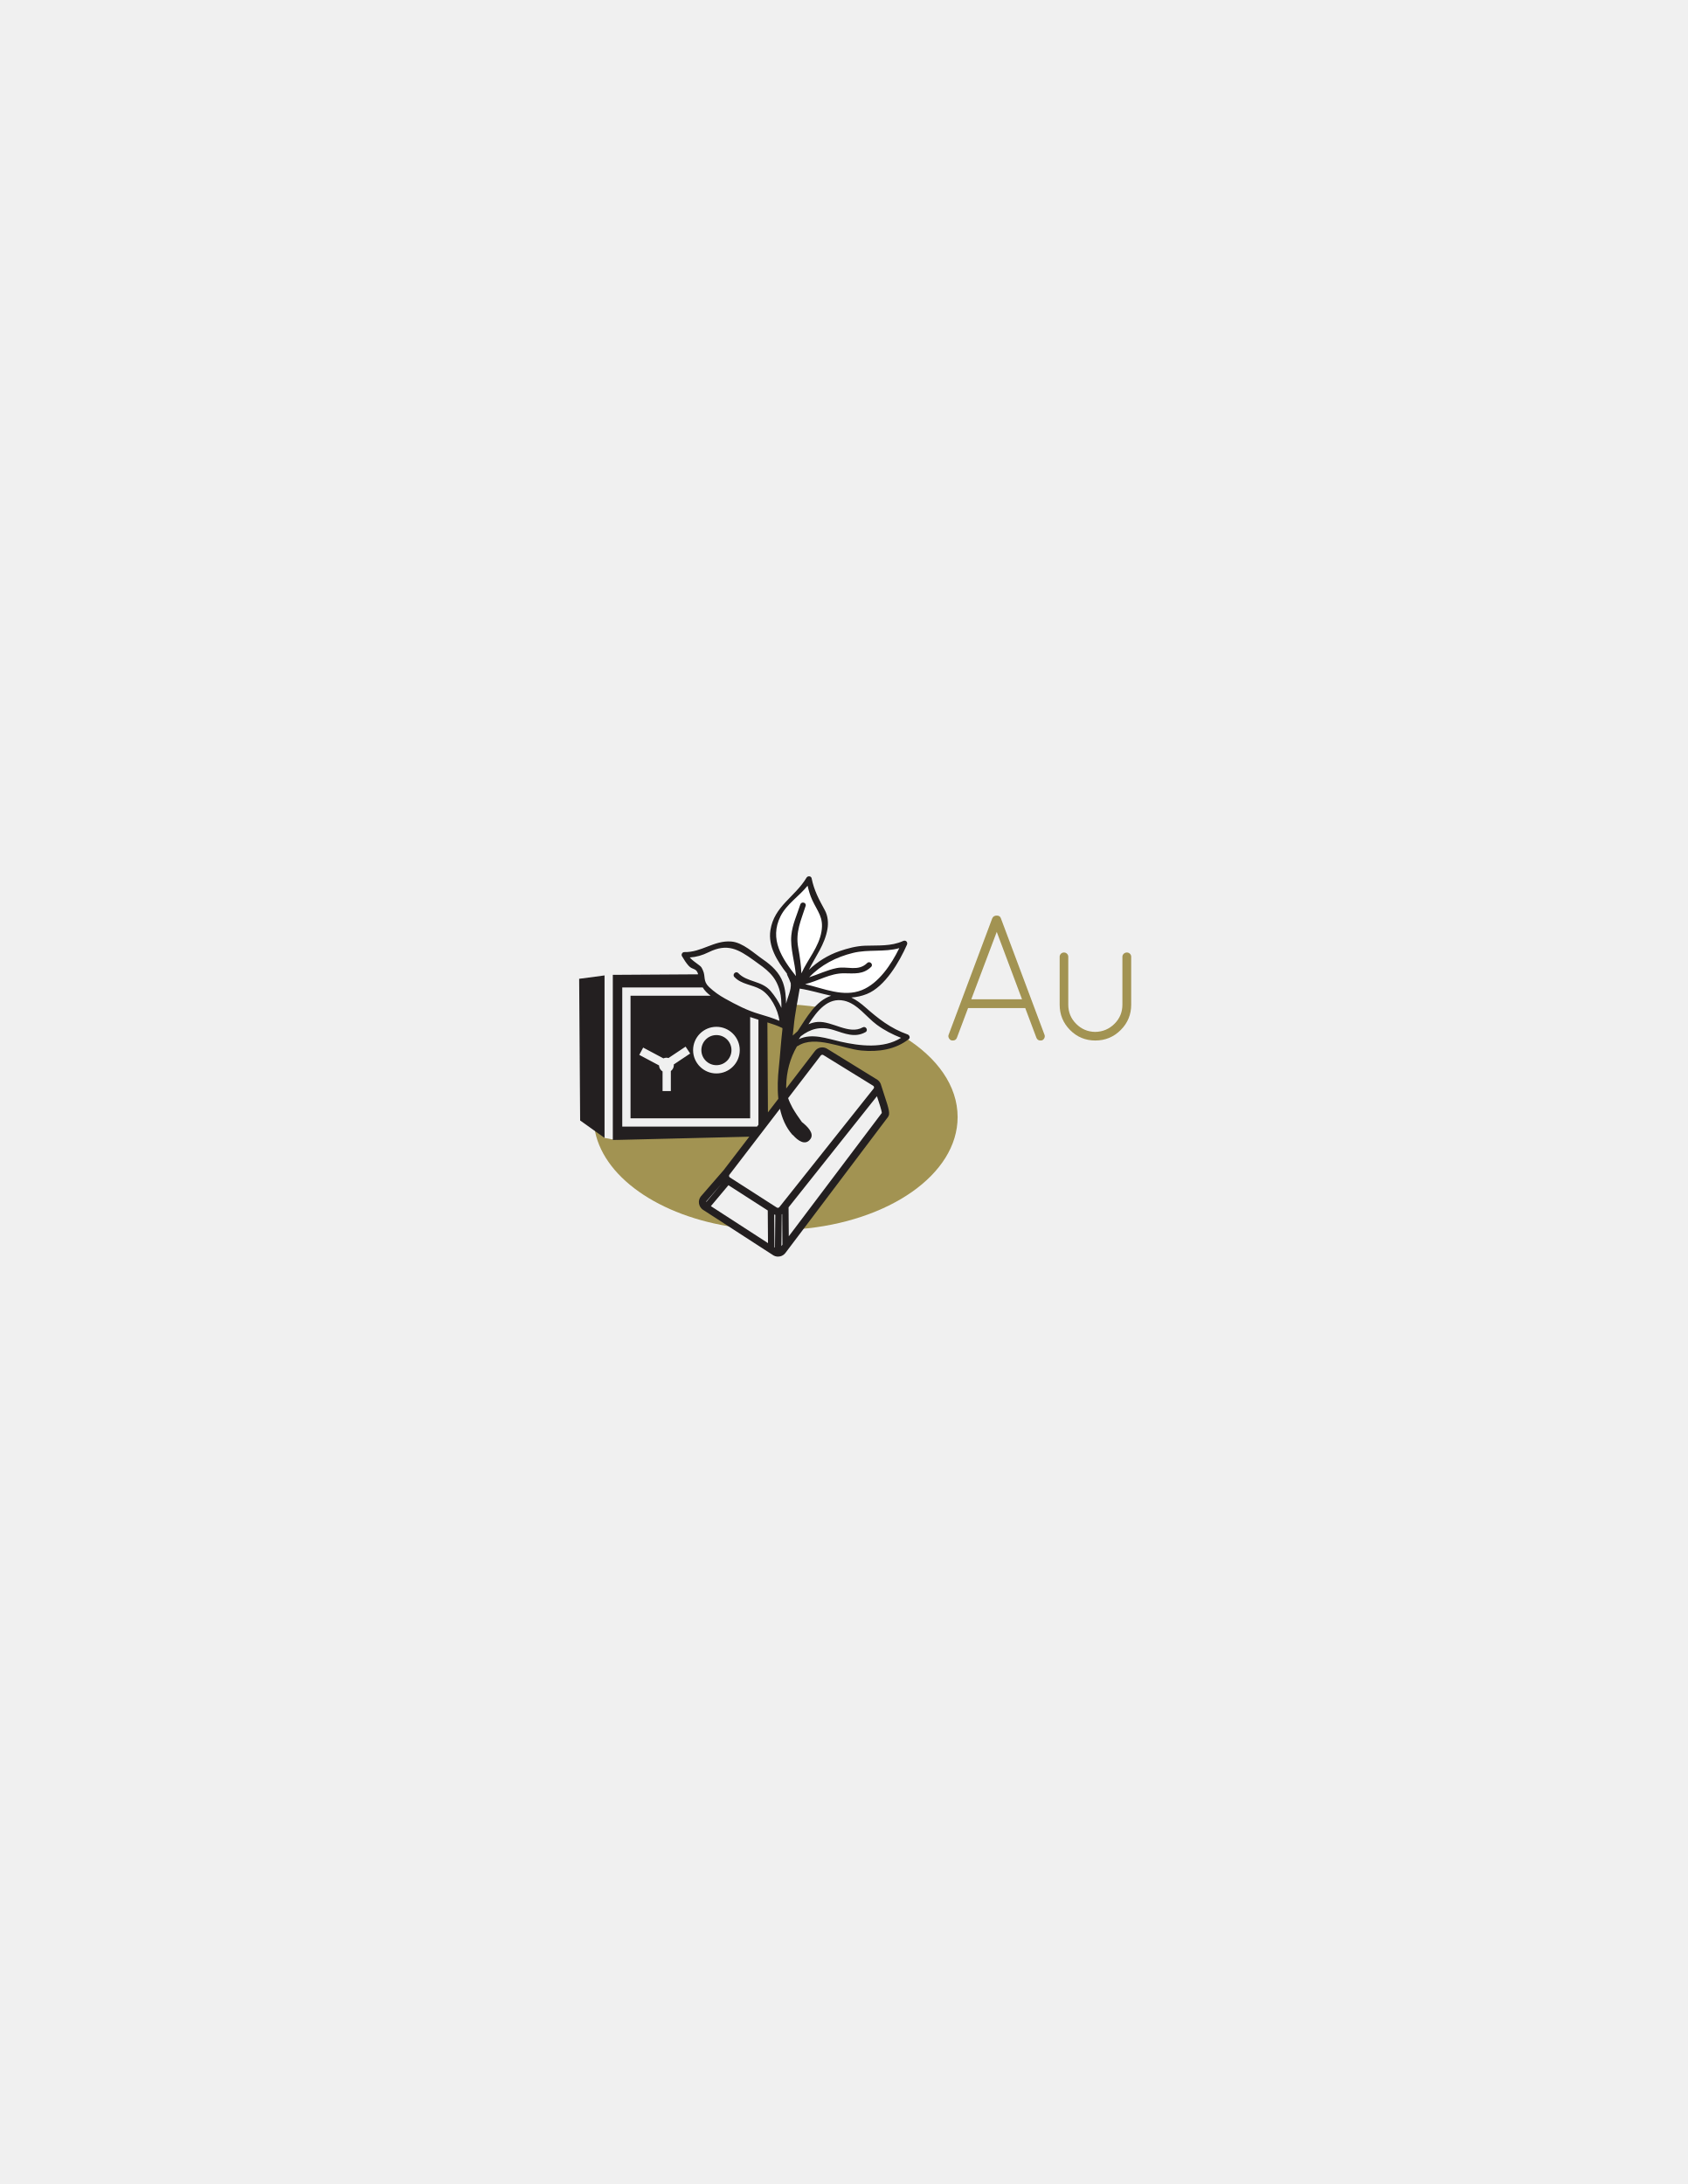
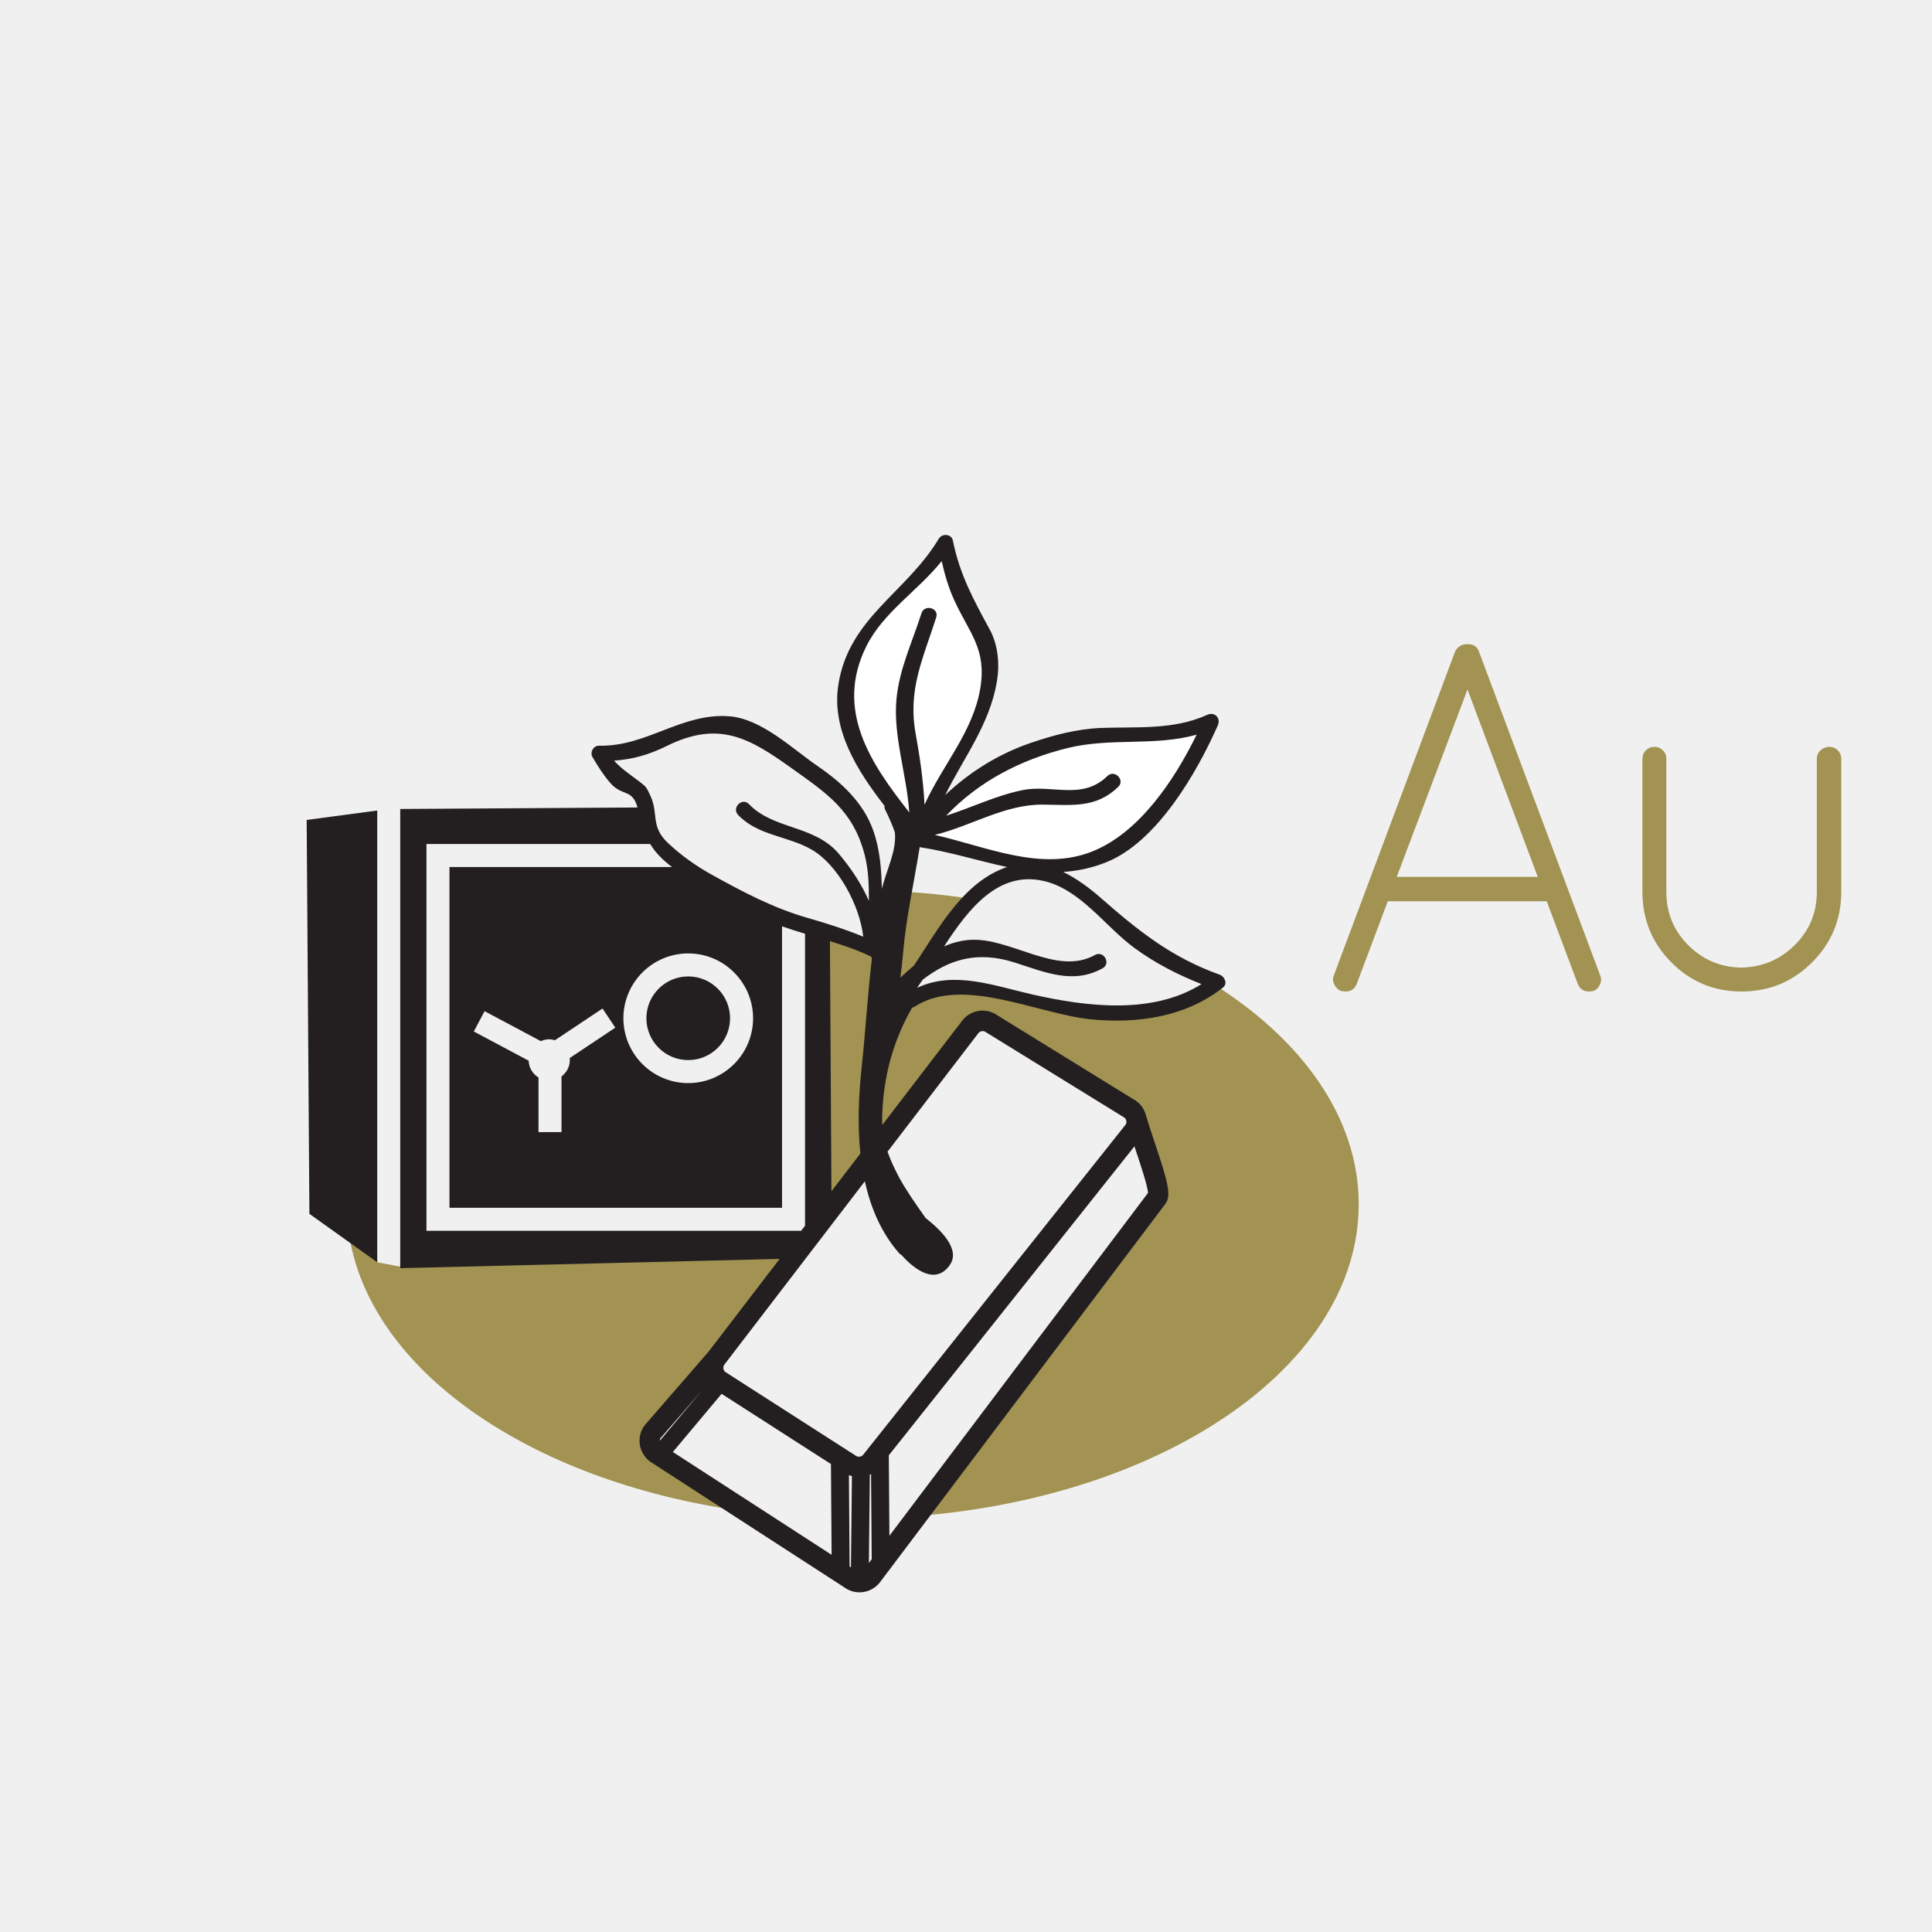
- <svg xmlns="http://www.w3.org/2000/svg" version="1.1" id="Layer_1" x="0px" y="0px" width="612px" height="792px" viewBox="0 0 612 792" enable-background="new 0 0 612 792" xml:space="preserve">
+ <svg xmlns="http://www.w3.org/2000/svg" version="1.1" id="Layer_1" x="0px" y="0px" width="252px" height="252px" viewBox="180 270 252 252" enable-background="new 180 270 252 252" xml:space="preserve">
  <g>
-     <path fill="#A29352" d="M327.78,376.044l-0.701,1.401l-3.891,1.769l-8.725,1.061l-6.603-1.179l-5.895-1.415l-6.485-0.825   l-6.721,1.415l-1.415-1.415l4.48-4.48l3.537-6.249l1.357-0.895c-4.115-0.615-8.379-0.991-12.753-1.102l0.667,7.893l-7.782-2.712   l-0.228-0.084l0.769,37.674l10.794-13.893l9.263-11.611l3.522,1.044l17.09,10.958l3.131,10.698l-31.244,41.622   c32.325-2.653,57.278-19.827,57.278-40.633C347.227,393.732,339.784,383.466,327.78,376.044z" />
-     <path fill="#A29352" d="M254.138,436.189l7.697-9.263l12.205-15.71h-42.301l-8.747,2.151l-3.789-0.723l-3.729-4.006   c2.477,17.914,23.502,32.529,51.088,36.419l-12.424-8.477V436.189z" />
+     <path fill="#A29352" d="M337.78,398.044l-0.701,1.401l-3.891,1.769l-8.725,1.061l-6.603-1.179l-5.895-1.415l-6.485-0.825   l-6.721,1.415l-1.415-1.415l4.48-4.48l3.537-6.249l1.357-0.895c-4.115-0.615-8.379-0.991-12.753-1.102l0.667,7.893l-7.782-2.712   l-0.228-0.084l0.769,37.674l10.794-13.893l9.263-11.611l3.522,1.044l17.09,10.958l3.131,10.698l-31.244,41.622   c32.325-2.653,57.278-19.827,57.278-40.633C357.227,415.732,349.784,405.466,337.78,398.044z" />
+     <path fill="#A29352" d="M264.138,458.189l7.697-9.263l12.205-15.71h-42.301l-8.747,2.151l-3.789-0.723l-3.729-4.006   c2.477,17.914,23.502,32.529,51.088,36.419l-12.424-8.477V458.189L264.138,458.189z" />
  </g>
-   <path fill="#A29352" d="M325.207,374.535c-1.181-0.656-2.394-1.29-3.649-1.893l2.574,1.502L325.207,374.535z" />
+   <path fill="#A29352" d="M335.207,396.535c-1.181-0.656-2.394-1.29-3.649-1.893l2.574,1.502L335.207,396.535z" />
  <g>
-     <path fill="#A29352" d="M377.857,377.262l-0.585,0.065c-0.737,0-1.234-0.346-1.495-1.04l-4.029-10.725h-20.735l-4.03,10.725   c-0.26,0.694-0.759,1.04-1.495,1.04l-0.585-0.065c-0.39-0.173-0.682-0.465-0.877-0.877c-0.195-0.412-0.206-0.812-0.032-1.203   l15.795-42.185c0.303-0.65,0.845-0.975,1.625-0.975c0.779,0,1.277,0.325,1.495,0.975l15.795,42.185c0.172,0.39,0.172,0.791,0,1.203   C378.529,376.797,378.248,377.089,377.857,377.262z M361.413,337.937l-9.23,24.44h18.396L361.413,337.937z" />
-     <path fill="#A29352" d="M384.228,364.327v-17.355c0-0.433,0.151-0.801,0.455-1.105c0.303-0.303,0.672-0.455,1.105-0.455   c0.433,0,0.801,0.152,1.104,0.455c0.303,0.304,0.455,0.672,0.455,1.105v17.355c0,2.73,0.953,5.049,2.86,6.955   c1.906,1.907,4.203,2.882,6.89,2.925c2.73-0.042,5.06-1.018,6.988-2.925c1.927-1.906,2.892-4.225,2.892-6.955v-17.355   c0-0.433,0.163-0.801,0.488-1.105c0.324-0.303,0.703-0.455,1.137-0.455s0.802,0.152,1.105,0.455   c0.303,0.304,0.455,0.672,0.455,1.105v17.355c0,3.597-1.268,6.663-3.803,9.197c-2.535,2.535-5.601,3.803-9.197,3.803   c-3.598,0-6.652-1.268-9.165-3.803C385.484,370.99,384.228,367.924,384.228,364.327z" />
+     <path fill="#A29352" d="M387.857,399.262l-0.585,0.065c-0.737,0-1.234-0.346-1.495-1.04l-4.029-10.725h-20.735l-4.03,10.725   c-0.26,0.694-0.759,1.04-1.495,1.04l-0.585-0.065c-0.39-0.173-0.682-0.465-0.877-0.877c-0.195-0.412-0.206-0.812-0.032-1.203   l15.795-42.185c0.303-0.65,0.845-0.975,1.625-0.975c0.779,0,1.277,0.325,1.495,0.975l15.795,42.185c0.172,0.39,0.172,0.791,0,1.203   C388.529,398.797,388.248,399.089,387.857,399.262z M371.413,359.937l-9.23,24.44h18.396L371.413,359.937z" />
+     <path fill="#A29352" d="M394.228,386.327v-17.355c0-0.433,0.151-0.801,0.455-1.105c0.303-0.303,0.672-0.455,1.105-0.455   s0.801,0.152,1.104,0.455c0.303,0.304,0.455,0.672,0.455,1.105v17.355c0,2.73,0.953,5.049,2.86,6.955   c1.906,1.907,4.203,2.882,6.89,2.925c2.73-0.042,5.06-1.018,6.988-2.925c1.927-1.906,2.892-4.225,2.892-6.955v-17.355   c0-0.433,0.163-0.801,0.488-1.105c0.324-0.303,0.703-0.455,1.137-0.455s0.802,0.152,1.105,0.455   c0.303,0.304,0.455,0.672,0.455,1.105v17.355c0,3.597-1.268,6.663-3.803,9.197c-2.535,2.535-5.601,3.803-9.197,3.803   c-3.598,0-6.652-1.268-9.165-3.803C395.484,392.99,394.228,389.924,394.228,386.327z" />
  </g>
-   <polygon fill="#FFFFFF" points="287.464,355.751 282.748,347.498 279.8,337.122 281.569,332.17 284.988,327.572 289.94,322.738   292.652,319.437 294.302,322.738 296.66,328.633 298.665,334.528 297.957,340.423 294.067,347.969 291.119,353.747 295.717,350.799   302.084,346.554 310.219,344.314 316.822,343.843 324.604,343.607 326.962,342.899 325.193,347.616 320.831,354.69 314.464,359.052   308.215,361.174 297.486,359.524 290.647,357.637 " />
+   <polygon fill="#FFFFFF" points="297.464,377.751 292.748,369.498 289.8,359.122 291.569,354.17 294.988,349.572 299.94,344.738   302.652,341.437 304.302,344.738 306.66,350.633 308.665,356.528 307.957,362.423 304.067,369.969 301.119,375.747 305.717,372.799   312.084,368.554 320.219,366.314 326.822,365.843 334.604,365.607 336.962,364.899 335.193,369.616 330.831,376.69 324.464,381.052   318.215,383.174 307.486,381.524 300.647,379.637 " />
  <g>
-     <path fill="#231F20" d="M254.312,380.816c0,3.009,2.448,5.457,5.457,5.457s5.457-2.448,5.457-5.457s-2.448-5.457-5.457-5.457   S254.312,377.808,254.312,380.816z" />
-     <polygon fill="#231F20" points="210.357,406.326 219.203,412.644 219.203,353.723 210,354.951  " />
-     <path fill="#231F20" d="M288.977,379.429c0.114-0.023,0.23-0.061,0.349-0.138c6.229-4.055,16.144,1.021,23.051,1.675   c6.05,0.572,12.299-0.325,17.151-4.165c0.642-0.508,0.187-1.447-0.441-1.671c-6.283-2.249-10.587-5.696-15.533-10.034   c-1.364-1.196-3.047-2.472-4.872-3.364c1.844-0.125,3.721-0.501,5.661-1.284c6.591-2.659,11.803-11.71,14.507-17.848   c0.414-0.939-0.422-1.797-1.368-1.368c-4.451,2.016-9.11,1.539-13.846,1.718c-3.177,0.12-6.293,0.953-9.279,1.982   c-4.153,1.43-7.911,3.78-11.072,6.774c2.404-4.861,5.803-9.201,6.749-14.826c0.374-2.224,0.156-4.757-0.936-6.765   c-2.158-3.97-3.898-7.137-4.813-11.618c-0.179-0.877-1.407-0.942-1.828-0.239c-4.225,7.062-11.743,10.295-13.109,19.065   c-0.911,5.853,2.439,11.153,6.011,15.772c-0.008,0.162,0.012,0.33,0.098,0.505c0.469,0.956,0.911,1.943,1.266,2.957   c0.247,2.483-1.127,4.943-1.696,7.388c-0.063-2.563-0.24-5.115-1.13-7.63c-1.274-3.603-4.124-6.254-7.193-8.352   c-3.302-2.258-7.361-6.204-11.55-6.533c-6.24-0.49-10.788,3.979-17,3.833c-0.756-0.018-1.249,0.864-0.863,1.505   c0.73,1.212,1.395,2.31,2.323,3.369c1.562,1.784,2.832,0.688,3.544,3.188l-30.955,0.192v59.901l49.489-1.214l-9.29,12.122   l-8.301,9.563c-1.126,1.467-0.844,3.58,0.663,4.735l25.327,16.399c0.588,0.439,1.286,0.672,2.02,0.673   c0.263,0,0.525-0.031,0.781-0.092c0.748-0.178,1.417-0.611,1.887-1.224l37.212-49.334c0.834-1.088,0.336-2.896-1.3-7.782   c-0.402-1.202-0.857-2.563-1.203-3.744l-0.154-0.483l-0.013,0.003c-0.225-0.555-0.59-1.036-1.096-1.42l-18.046-11.136   c-0.8-0.595-1.826-0.808-2.791-0.576c-0.747,0.177-1.414,0.609-1.881,1.217l-10.422,13.6c-0.016-0.31-0.028-0.622-0.021-0.95   C285.181,388.626,286.432,383.857,288.977,379.429z M289.209,373.945c-0.613,0.505-1.205,1.039-1.773,1.583   c0.141-1.022,0.258-2.054,0.348-3.113c0.397-4.688,1.43-9.275,2.178-13.914c3.945,0.594,7.673,1.807,11.399,2.588   C295.672,363.005,292.509,368.985,289.209,373.945z M317.937,371.624c2.75,2.018,5.664,3.505,8.782,4.739   c-6.399,4.01-14.961,2.952-21.99,1.366c-5.036-1.136-10.231-3.153-15.067-0.898c-0.003-0.009-0.008-0.018-0.012-0.027   c0.235-0.326,0.471-0.669,0.709-1.023c3.37-2.585,7.029-3.813,11.984-2.237c3.921,1.247,7.615,2.911,11.483,0.747   c1.125-0.63,0.117-2.357-1.009-1.727c-4.99,2.792-11.004-2.335-16.329-1.97c-1.171,0.08-2.284,0.385-3.343,0.845   c3.198-4.925,7.051-9.834,12.91-8.548C310.89,363.952,314.142,368.838,317.937,371.624z M314.447,349.22   c-3.321,3.225-7.204,1.046-11.1,1.845c-3.449,0.708-6.607,2.264-9.936,3.334c4.246-4.49,9.799-7.349,15.888-8.838   c5.624-1.375,11.304-0.197,16.781-1.732c-2.948,6.023-7.51,12.77-13.553,15.207c-6.714,2.708-13.78-0.586-20.6-2.135   c4.759-1.159,9.103-3.989,14.089-3.95c3.794,0.03,6.937,0.506,9.844-2.317C316.788,349.734,315.373,348.321,314.447,349.22z    M282.997,332.302c2.198-4.431,6.726-7.241,9.829-11.108c0.402,1.743,0.882,3.436,1.646,5.102   c1.995,4.347,4.255,6.343,3.384,11.531c-0.949,5.649-4.957,10.015-7.266,15.14c-0.153-3.125-0.599-6.19-1.162-9.3   c-1.042-5.759,0.998-9.824,2.689-15.142c0.392-1.233-1.539-1.756-1.928-0.532c-1.188,3.733-2.863,7.195-3.252,11.13   c-0.477,4.826,1.338,9.898,1.663,14.842C283.568,347.578,278.862,340.638,282.997,332.302z M250.095,347.214   c2.425-0.163,4.547-0.766,6.897-1.924c6.785-3.343,10.742-1.045,16.282,2.924c4.553,3.262,7.975,5.465,9.492,11.228   c0.521,1.977,0.577,4.009,0.566,6.054c-0.969-2.223-2.363-4.285-3.902-6.115c-3.192-3.794-8.512-3.129-11.736-6.496   c-0.894-0.933-2.306,0.483-1.414,1.414c2.603,2.717,6.402,2.707,9.536,4.49c3.502,1.992,6.339,7.349,6.784,11.389   c-2.37-0.979-4.799-1.745-7.286-2.46c-4.446-1.278-8.364-3.354-12.386-5.577c-2.112-1.167-4.056-2.537-5.813-4.195   c-2.3-2.171-1.2-3.81-2.253-6.085c-0.548-1.184-0.532-1.206-1.459-1.916C252.154,348.99,251.072,348.302,250.095,347.214z    M268.227,380.816c0,4.663-3.794,8.457-8.457,8.457s-8.457-3.794-8.457-8.457s3.794-8.457,8.457-8.457   S268.227,376.153,268.227,380.816z M225.625,408.539v-50.451h29.182c0.662,1.092,1.574,2.045,2.845,3h-29.027v44.451h43.38v-36.717   c0.992,0.352,1.993,0.669,3,0.97v38.084l-0.507,0.662H225.625z M244.328,386.254c0,0.883-0.431,1.66-1.089,2.151v7.263h-3v-7.123   c-0.747-0.457-1.251-1.262-1.285-2.193l-7.155-3.812l1.41-2.647l7.333,3.906c0.335-0.15,0.704-0.237,1.094-0.237   c0.263,0,0.511,0.049,0.751,0.12l6.204-4.136l1.664,2.496l-5.952,3.968C244.311,386.091,244.328,386.17,244.328,386.254z    M256.165,435.573l5.438-6.262l-5.536,6.604C256.062,435.788,256.094,435.666,256.165,435.573z M257.764,437.391l6.358-7.587   l14.262,9.157l0.088,11.841L257.764,437.391z M280.994,452.435l-0.177-0.115l-0.089-11.91c0.126,0.052,0.257,0.097,0.391,0.134   L280.994,452.435z M283.334,451.867l0.12-11.508c0.055-0.025,0.109-0.053,0.163-0.081l0.083,11.104L283.334,451.867z    M318.166,398.118c0.517,1.543,1.564,4.675,1.57,5.487l-33.727,44.715l-0.078-10.496l32.038-40.299L318.166,398.118z    M297.622,382.748c0.123-0.16,0.33-0.255,0.553-0.255c0.158,0,0.308,0.049,0.465,0.167l18.021,11.117   c0.291,0.238,0.35,0.663,0.136,0.942l-34.211,43.033c-0.208,0.271-0.647,0.366-1.012,0.092l-16.967-10.89   c-0.142-0.114-0.233-0.275-0.257-0.456c-0.025-0.183,0.022-0.362,0.133-0.507l18.324-23.91c0.763,3.469,2.141,6.725,4.475,9.387   c0.1,0.114,0.208,0.188,0.317,0.24c1.678,1.89,4.429,3.948,6.286,1.298c1.447-2.066-1.22-4.616-3.144-6.129   c-1.217-1.7-2.387-3.385-3.395-5.161c-0.601-1.15-1.162-2.281-1.579-3.498L297.622,382.748z M278.448,403.385l-0.198-32.626   c1.834,0.562,3.652,1.182,5.4,2.032c0.003,0.002,0.007,0.001,0.01,0.003c0.018,0.094,0.042,0.187,0.062,0.281   c-0.561,4.727-0.834,9.51-1.33,14.121c-0.382,3.556-0.566,7.46-0.169,11.264L278.448,403.385z" />
+     <path fill="#231F20" d="M264.312,402.816c0,3.009,2.448,5.457,5.457,5.457s5.457-2.448,5.457-5.457s-2.448-5.457-5.457-5.457   S264.312,399.808,264.312,402.816z" />
+     <polygon fill="#231F20" points="220.357,428.326 229.203,434.644 229.203,375.723 220,376.951  " />
+     <path fill="#231F20" d="M298.977,401.429c0.114-0.023,0.23-0.061,0.349-0.138c6.229-4.055,16.144,1.021,23.051,1.675   c6.05,0.572,12.299-0.325,17.151-4.165c0.642-0.508,0.187-1.447-0.441-1.671c-6.283-2.249-10.587-5.696-15.533-10.034   c-1.364-1.196-3.047-2.472-4.872-3.364c1.844-0.125,3.721-0.501,5.661-1.284c6.591-2.659,11.803-11.71,14.507-17.848   c0.414-0.939-0.422-1.797-1.368-1.368c-4.451,2.016-9.11,1.539-13.846,1.718c-3.177,0.12-6.293,0.953-9.279,1.982   c-4.153,1.43-7.911,3.78-11.072,6.774c2.404-4.861,5.803-9.201,6.749-14.826c0.374-2.224,0.156-4.757-0.936-6.765   c-2.158-3.97-3.898-7.137-4.813-11.618c-0.179-0.877-1.407-0.942-1.828-0.239c-4.225,7.062-11.743,10.295-13.109,19.065   c-0.911,5.853,2.439,11.153,6.011,15.772c-0.008,0.162,0.012,0.33,0.098,0.505c0.469,0.956,0.911,1.943,1.266,2.957   c0.247,2.483-1.127,4.943-1.696,7.388c-0.063-2.563-0.24-5.115-1.13-7.63c-1.274-3.603-4.124-6.254-7.193-8.352   c-3.302-2.258-7.361-6.204-11.55-6.533c-6.24-0.49-10.788,3.979-17,3.833c-0.756-0.018-1.249,0.864-0.863,1.505   c0.73,1.212,1.395,2.31,2.323,3.369c1.562,1.784,2.832,0.688,3.544,3.188l-30.955,0.192v59.901l49.489-1.214l-9.29,12.122   l-8.301,9.563c-1.126,1.467-0.844,3.58,0.663,4.735l25.327,16.399c0.588,0.439,1.286,0.672,2.02,0.673   c0.263,0,0.525-0.031,0.781-0.092c0.748-0.178,1.417-0.611,1.887-1.224l37.212-49.334c0.834-1.088,0.336-2.896-1.3-7.782   c-0.402-1.202-0.857-2.563-1.203-3.744l-0.154-0.483l-0.013,0.003c-0.225-0.555-0.59-1.036-1.096-1.42l-18.046-11.136   c-0.8-0.595-1.826-0.808-2.791-0.576c-0.747,0.177-1.414,0.609-1.881,1.217l-10.422,13.6c-0.016-0.31-0.028-0.622-0.021-0.95   C295.181,410.626,296.432,405.857,298.977,401.429z M299.209,395.945c-0.613,0.505-1.205,1.039-1.773,1.583   c0.141-1.022,0.258-2.054,0.348-3.113c0.397-4.688,1.43-9.275,2.178-13.914c3.945,0.594,7.673,1.807,11.399,2.588   C305.672,385.005,302.509,390.985,299.209,395.945z M327.937,393.624c2.75,2.018,5.664,3.505,8.782,4.739   c-6.399,4.01-14.961,2.952-21.99,1.366c-5.036-1.136-10.231-3.153-15.067-0.898c-0.003-0.009-0.008-0.018-0.012-0.027   c0.235-0.326,0.471-0.669,0.709-1.023c3.37-2.585,7.029-3.813,11.984-2.237c3.921,1.247,7.615,2.911,11.483,0.747   c1.125-0.63,0.117-2.357-1.009-1.727c-4.99,2.792-11.004-2.335-16.329-1.97c-1.171,0.08-2.284,0.385-3.343,0.845   c3.198-4.925,7.051-9.834,12.91-8.548C320.89,385.952,324.142,390.838,327.937,393.624z M324.447,371.22   c-3.321,3.225-7.204,1.046-11.1,1.845c-3.449,0.708-6.607,2.264-9.936,3.334c4.246-4.49,9.799-7.349,15.888-8.838   c5.624-1.375,11.304-0.197,16.781-1.732c-2.948,6.023-7.51,12.77-13.553,15.207c-6.714,2.708-13.78-0.586-20.6-2.135   c4.759-1.159,9.103-3.989,14.089-3.95c3.794,0.03,6.937,0.506,9.844-2.317C326.788,371.734,325.373,370.321,324.447,371.22z    M292.997,354.302c2.198-4.431,6.726-7.241,9.829-11.108c0.402,1.743,0.882,3.436,1.646,5.102   c1.995,4.347,4.255,6.343,3.384,11.531c-0.949,5.649-4.957,10.015-7.266,15.14c-0.153-3.125-0.599-6.19-1.162-9.3   c-1.042-5.759,0.998-9.824,2.689-15.142c0.392-1.233-1.539-1.756-1.928-0.532c-1.188,3.733-2.863,7.195-3.252,11.13   c-0.477,4.826,1.338,9.898,1.663,14.842C293.568,369.578,288.862,362.638,292.997,354.302z M260.095,369.214   c2.425-0.163,4.547-0.766,6.897-1.924c6.785-3.343,10.742-1.045,16.282,2.924c4.553,3.262,7.975,5.465,9.492,11.228   c0.521,1.977,0.577,4.009,0.566,6.054c-0.969-2.223-2.363-4.285-3.902-6.115c-3.192-3.794-8.512-3.129-11.736-6.496   c-0.894-0.933-2.306,0.483-1.414,1.414c2.603,2.717,6.402,2.707,9.536,4.49c3.502,1.992,6.339,7.349,6.784,11.389   c-2.37-0.979-4.799-1.745-7.286-2.46c-4.446-1.278-8.364-3.354-12.386-5.577c-2.112-1.167-4.056-2.537-5.813-4.195   c-2.3-2.171-1.2-3.81-2.253-6.085c-0.548-1.184-0.532-1.206-1.459-1.916C262.154,370.99,261.072,370.302,260.095,369.214z    M278.227,402.816c0,4.663-3.794,8.457-8.457,8.457s-8.457-3.794-8.457-8.457s3.794-8.457,8.457-8.457   S278.227,398.153,278.227,402.816z M235.625,430.539v-50.451h29.182c0.662,1.092,1.574,2.045,2.845,3h-29.027v44.451h43.38v-36.717   c0.992,0.352,1.993,0.669,3,0.97v38.084l-0.507,0.662h-48.873V430.539z M254.328,408.254c0,0.883-0.431,1.66-1.089,2.151v7.263h-3   v-7.123c-0.747-0.457-1.251-1.262-1.285-2.193l-7.155-3.812l1.41-2.647l7.333,3.906c0.335-0.15,0.704-0.237,1.094-0.237   c0.263,0,0.511,0.049,0.751,0.12l6.204-4.136l1.664,2.496l-5.952,3.968C254.311,408.091,254.328,408.17,254.328,408.254z    M266.165,457.573l5.438-6.262l-5.536,6.604C266.062,457.788,266.094,457.666,266.165,457.573z M267.764,459.391l6.358-7.587   l14.262,9.157l0.088,11.841L267.764,459.391z M290.994,474.435l-0.177-0.115l-0.089-11.91c0.126,0.052,0.257,0.097,0.391,0.134   L290.994,474.435z M293.334,473.867l0.12-11.508c0.055-0.025,0.109-0.053,0.163-0.081l0.083,11.104L293.334,473.867z    M328.166,420.118c0.517,1.543,1.564,4.675,1.57,5.487l-33.727,44.715l-0.078-10.496l32.038-40.299L328.166,420.118z    M307.622,404.748c0.123-0.16,0.33-0.255,0.553-0.255c0.158,0,0.308,0.049,0.465,0.167l18.021,11.117   c0.291,0.238,0.35,0.663,0.136,0.942l-34.211,43.033c-0.208,0.271-0.647,0.366-1.012,0.092l-16.967-10.89   c-0.142-0.114-0.233-0.275-0.257-0.456c-0.025-0.183,0.022-0.362,0.133-0.507l18.324-23.91c0.763,3.469,2.141,6.725,4.475,9.387   c0.1,0.114,0.208,0.188,0.317,0.24c1.678,1.89,4.429,3.948,6.286,1.298c1.447-2.066-1.22-4.616-3.144-6.129   c-1.217-1.7-2.387-3.385-3.395-5.161c-0.601-1.15-1.162-2.281-1.579-3.498L307.622,404.748z M288.448,425.385l-0.198-32.626   c1.834,0.562,3.652,1.182,5.4,2.032c0.003,0.002,0.007,0.001,0.01,0.003c0.018,0.094,0.042,0.187,0.062,0.281   c-0.561,4.727-0.834,9.51-1.33,14.121c-0.382,3.556-0.566,7.46-0.169,11.264L288.448,425.385z" />
  </g>
</svg>
